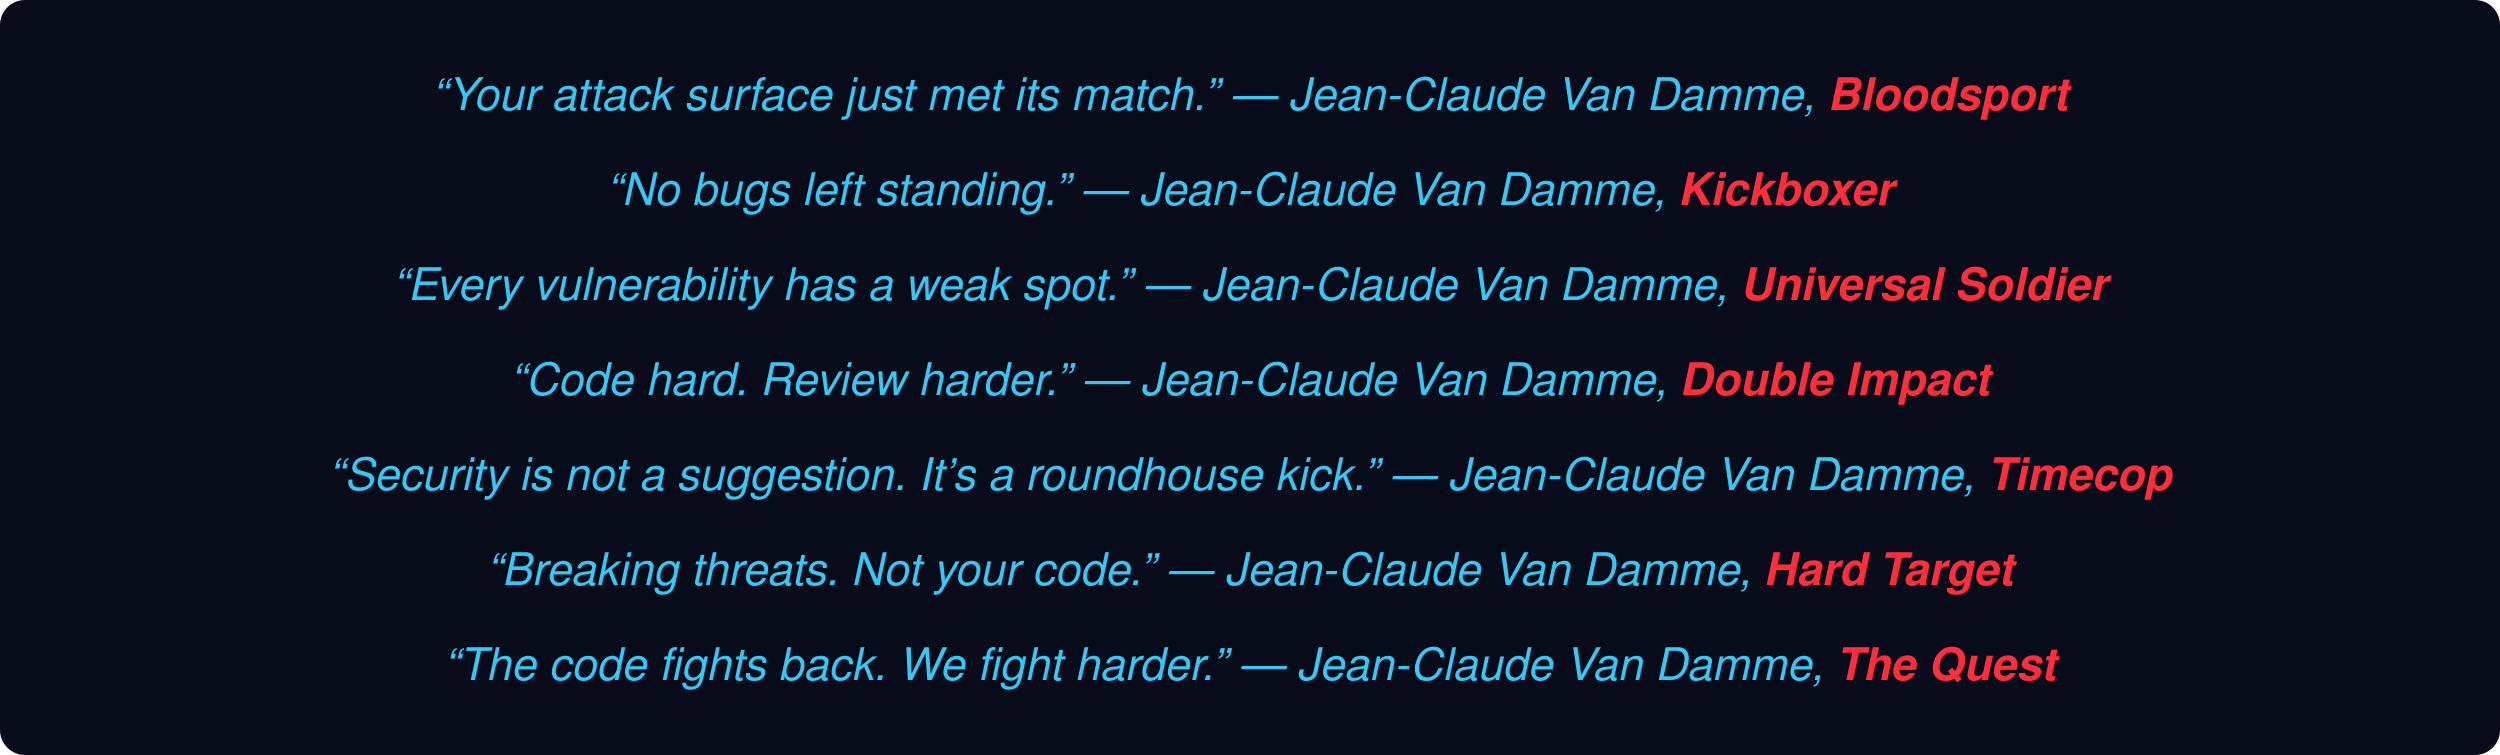
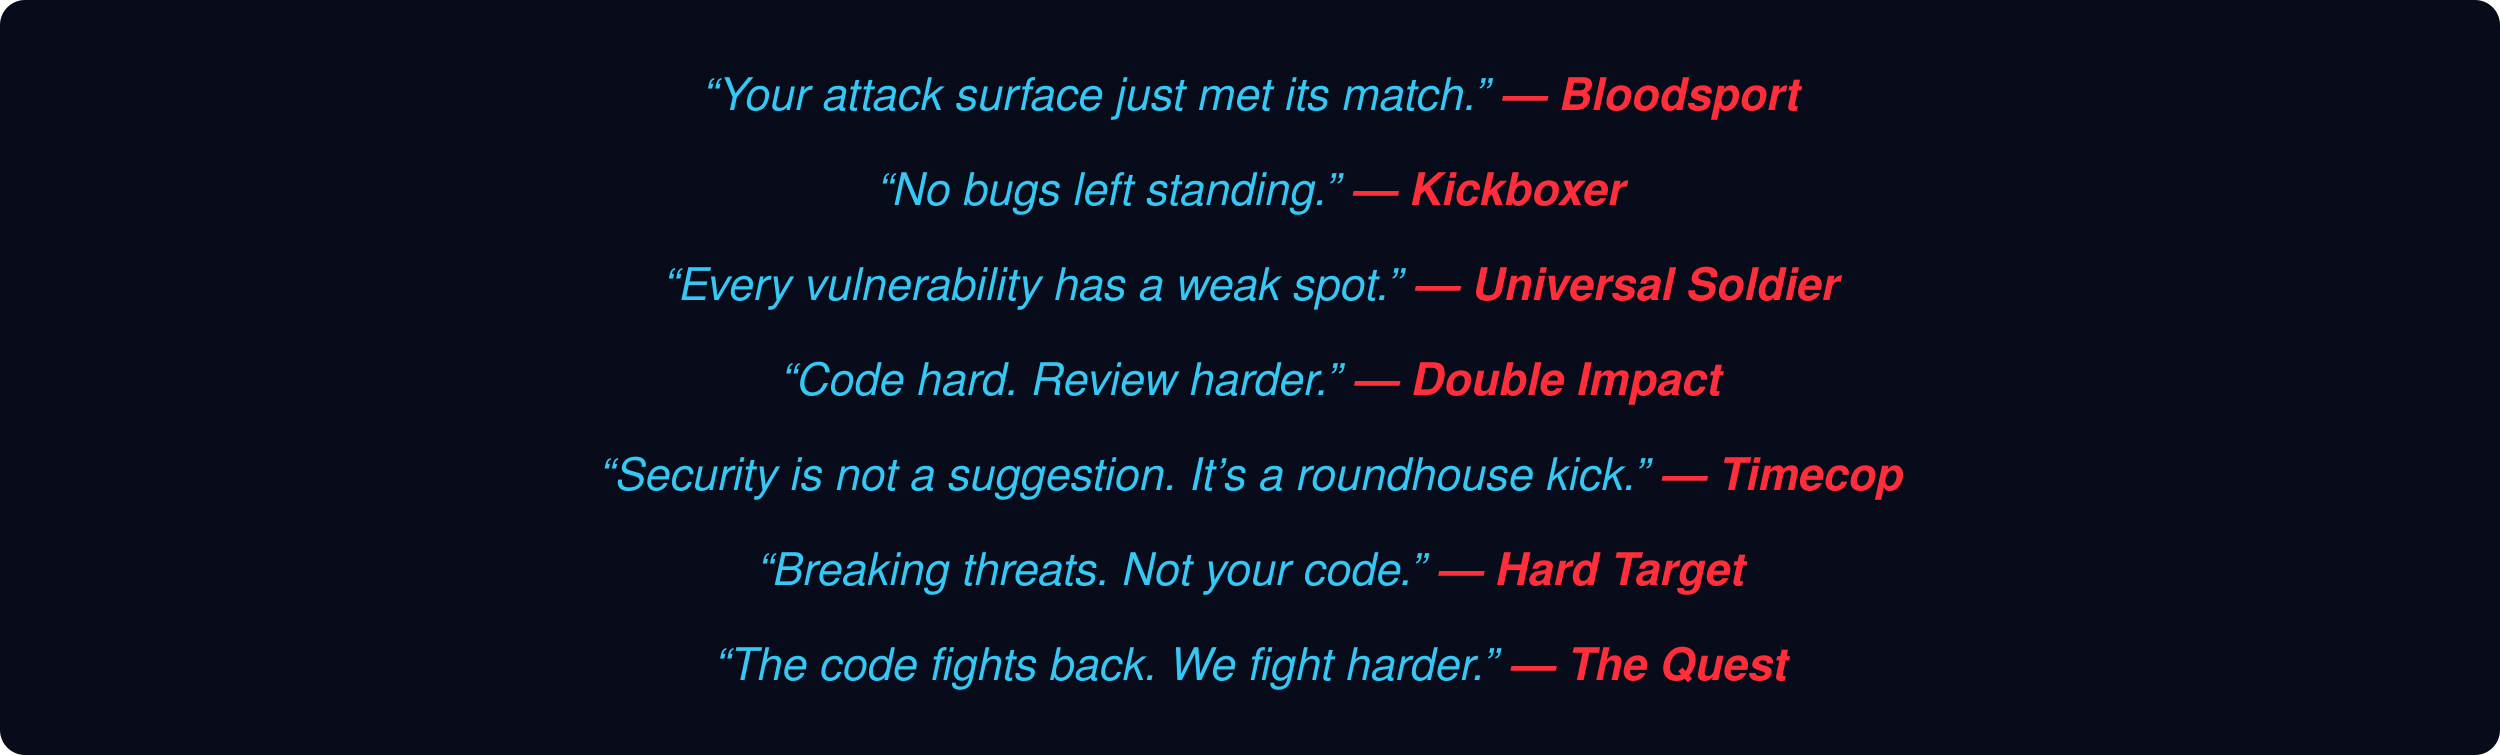
<svg xmlns="http://www.w3.org/2000/svg" width="1000" height="302" viewBox="0 0 1000 302">
  <rect width="1000" height="302" rx="10" fill="#070b1a" />
  <g font-family="-apple-system, BlinkMacSystemFont, 'Segoe UI', Helvetica, Arial, sans-serif" font-size="18" font-style="italic" text-anchor="middle">
-     <text x="500" y="44" fill="#35c8f5">“Your attack surface just met its match.” — Jean-Claude Van Damme, <tspan fill="#ff2e3a" font-weight="700">Bloodsport</tspan>
+     <text x="500" y="44" fill="#35c8f5">“Your attack surface just met its match.” <tspan fill="#ff2e3a" font-weight="700">— Bloodsport</tspan>
    </text>
-     <text x="500" y="82" fill="#35c8f5">“No bugs left standing.” — Jean-Claude Van Damme, <tspan fill="#ff2e3a" font-weight="700">Kickboxer</tspan>
+     <text x="500" y="82" fill="#35c8f5">“No bugs left standing.” <tspan fill="#ff2e3a" font-weight="700">— Kickboxer</tspan>
    </text>
-     <text x="500" y="120" fill="#35c8f5">“Every vulnerability has a weak spot.” — Jean-Claude Van Damme, <tspan fill="#ff2e3a" font-weight="700">Universal Soldier</tspan>
+     <text x="500" y="120" fill="#35c8f5">“Every vulnerability has a weak spot.” <tspan fill="#ff2e3a" font-weight="700">— Universal Soldier</tspan>
    </text>
-     <text x="500" y="158" fill="#35c8f5">“Code hard. Review harder.” — Jean-Claude Van Damme, <tspan fill="#ff2e3a" font-weight="700">Double Impact</tspan>
+     <text x="500" y="158" fill="#35c8f5">“Code hard. Review harder.” <tspan fill="#ff2e3a" font-weight="700">— Double Impact</tspan>
    </text>
-     <text x="500" y="196" fill="#35c8f5">“Security is not a suggestion. It’s a roundhouse kick.” — Jean-Claude Van Damme, <tspan fill="#ff2e3a" font-weight="700">Timecop</tspan>
+     <text x="500" y="196" fill="#35c8f5">“Security is not a suggestion. It’s a roundhouse kick.” <tspan fill="#ff2e3a" font-weight="700">— Timecop</tspan>
    </text>
-     <text x="500" y="234" fill="#35c8f5">“Breaking threats. Not your code.” — Jean-Claude Van Damme, <tspan fill="#ff2e3a" font-weight="700">Hard Target</tspan>
+     <text x="500" y="234" fill="#35c8f5">“Breaking threats. Not your code.” <tspan fill="#ff2e3a" font-weight="700">— Hard Target</tspan>
    </text>
-     <text x="500" y="272" fill="#35c8f5">“The code fights back. We fight harder.” — Jean-Claude Van Damme, <tspan fill="#ff2e3a" font-weight="700">The Quest</tspan>
+     <text x="500" y="272" fill="#35c8f5">“The code fights back. We fight harder.” <tspan fill="#ff2e3a" font-weight="700">— The Quest</tspan>
    </text>
  </g>
</svg>
